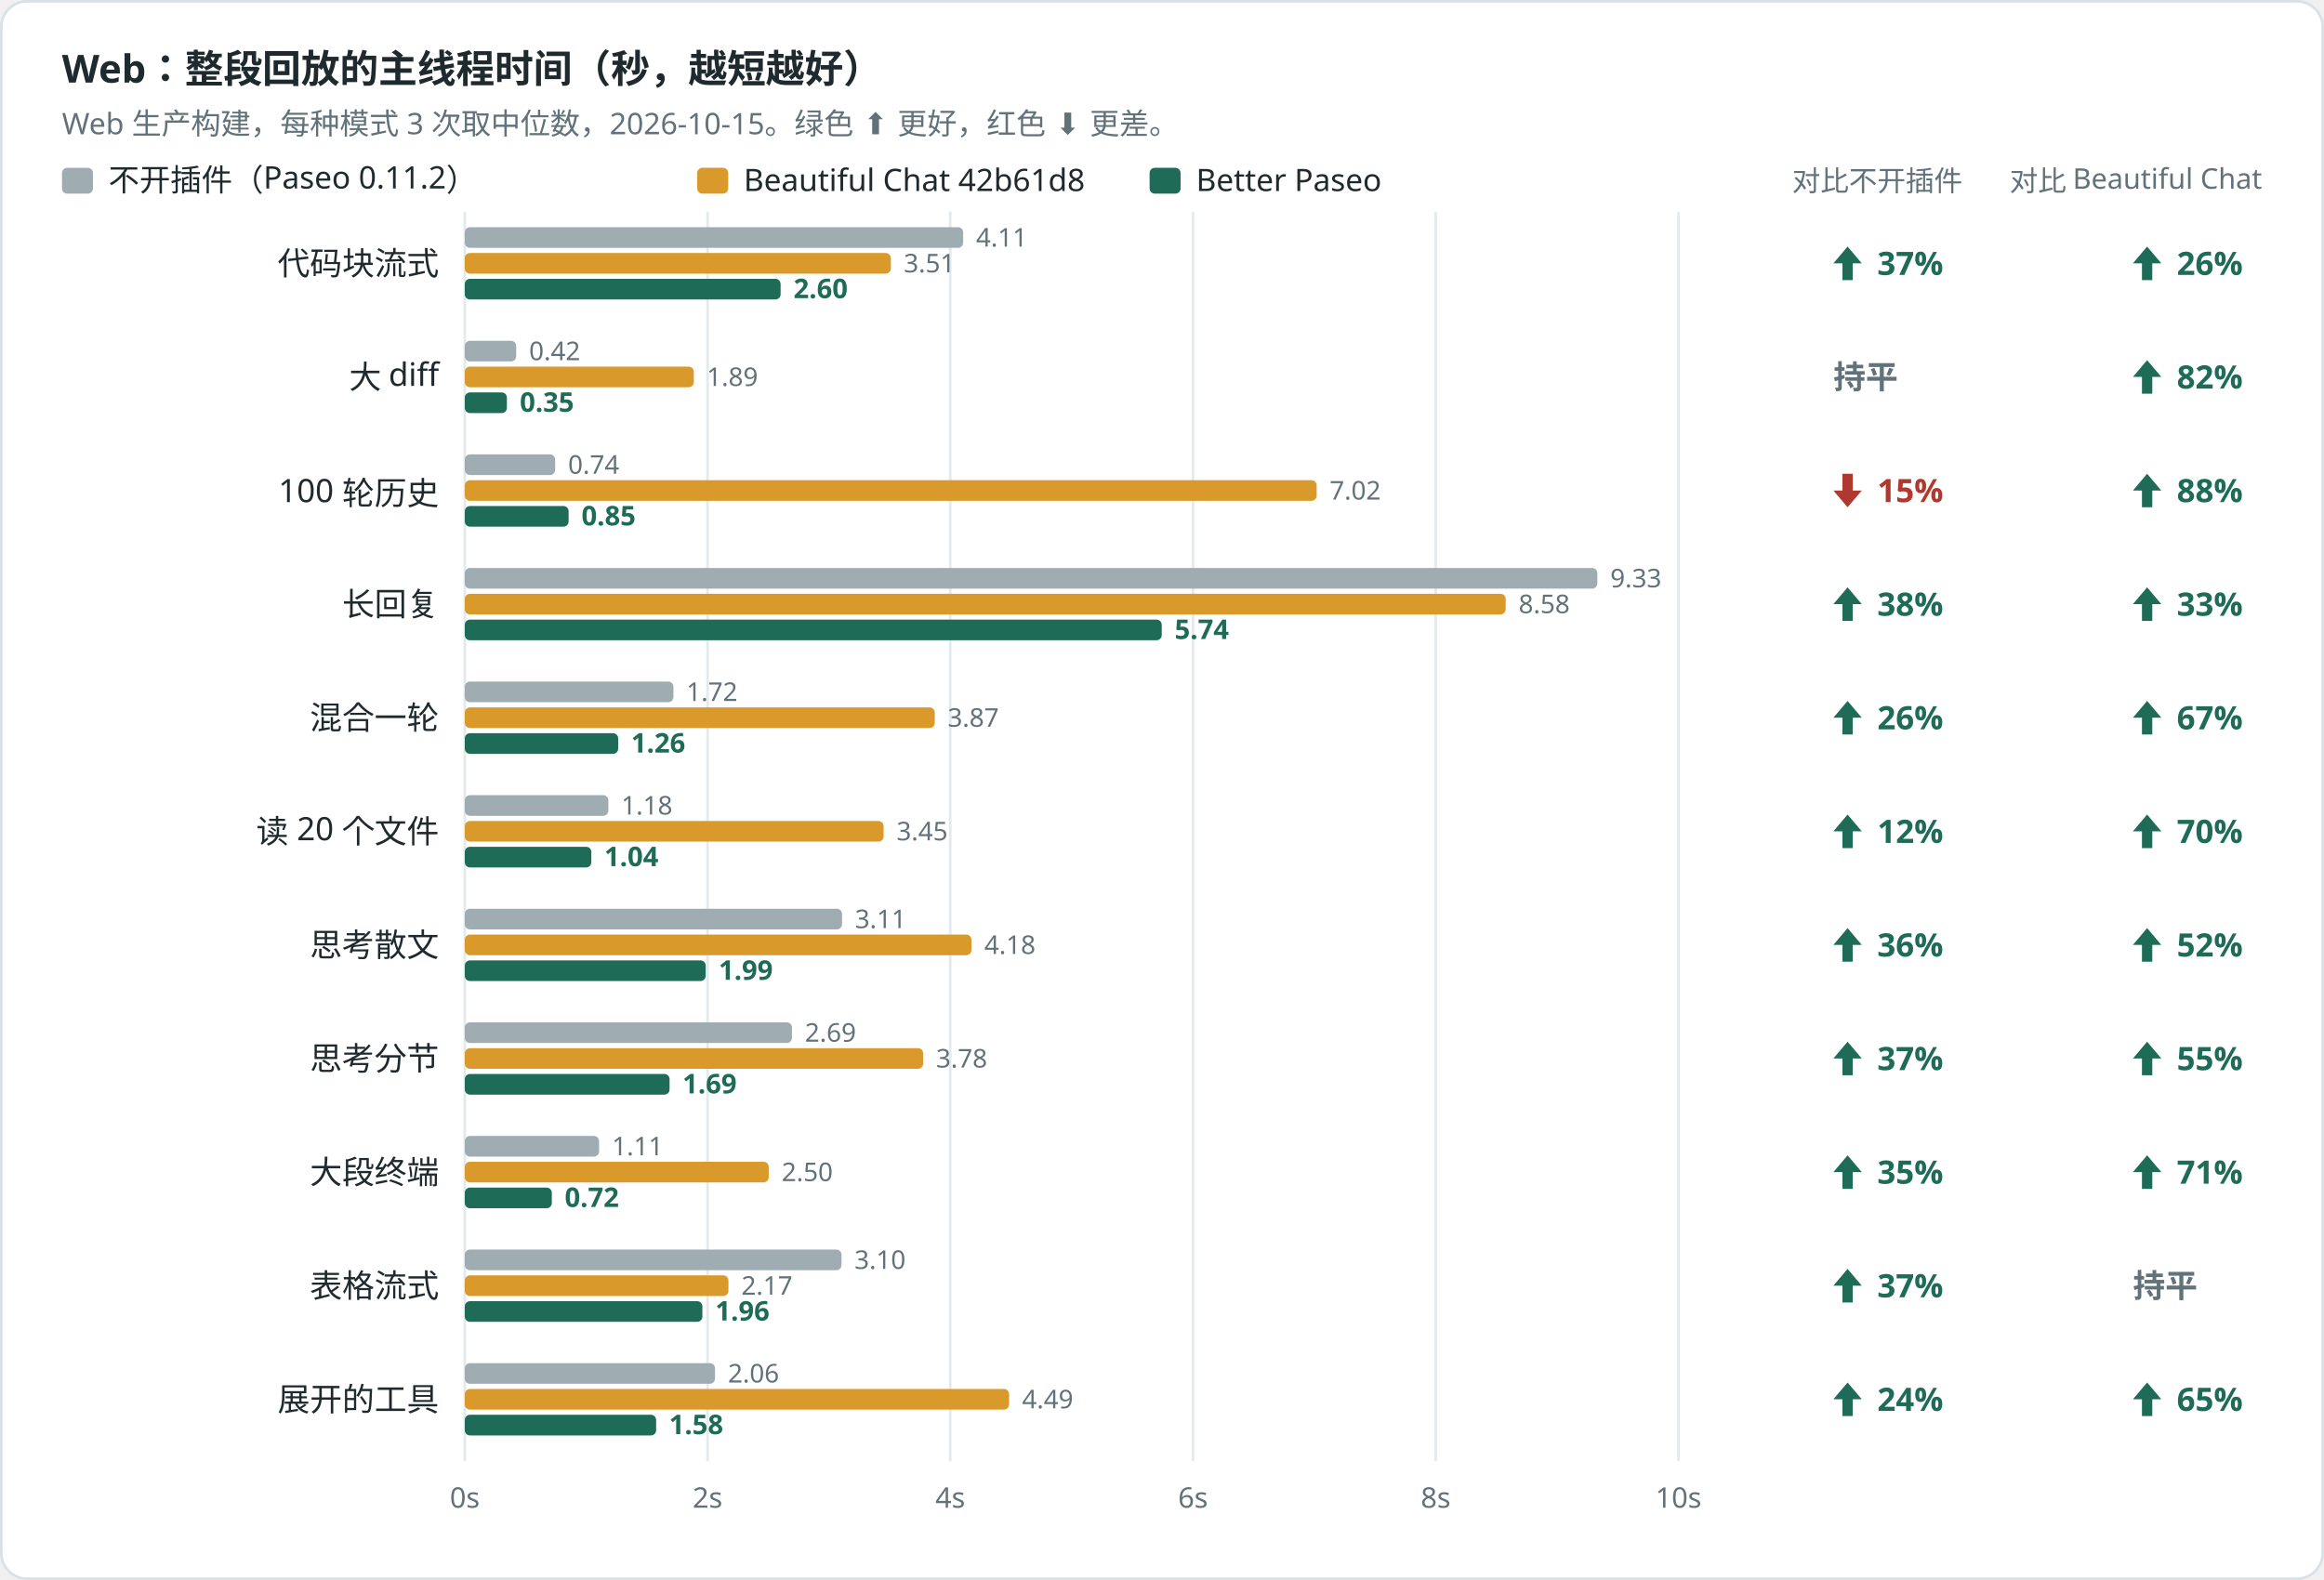
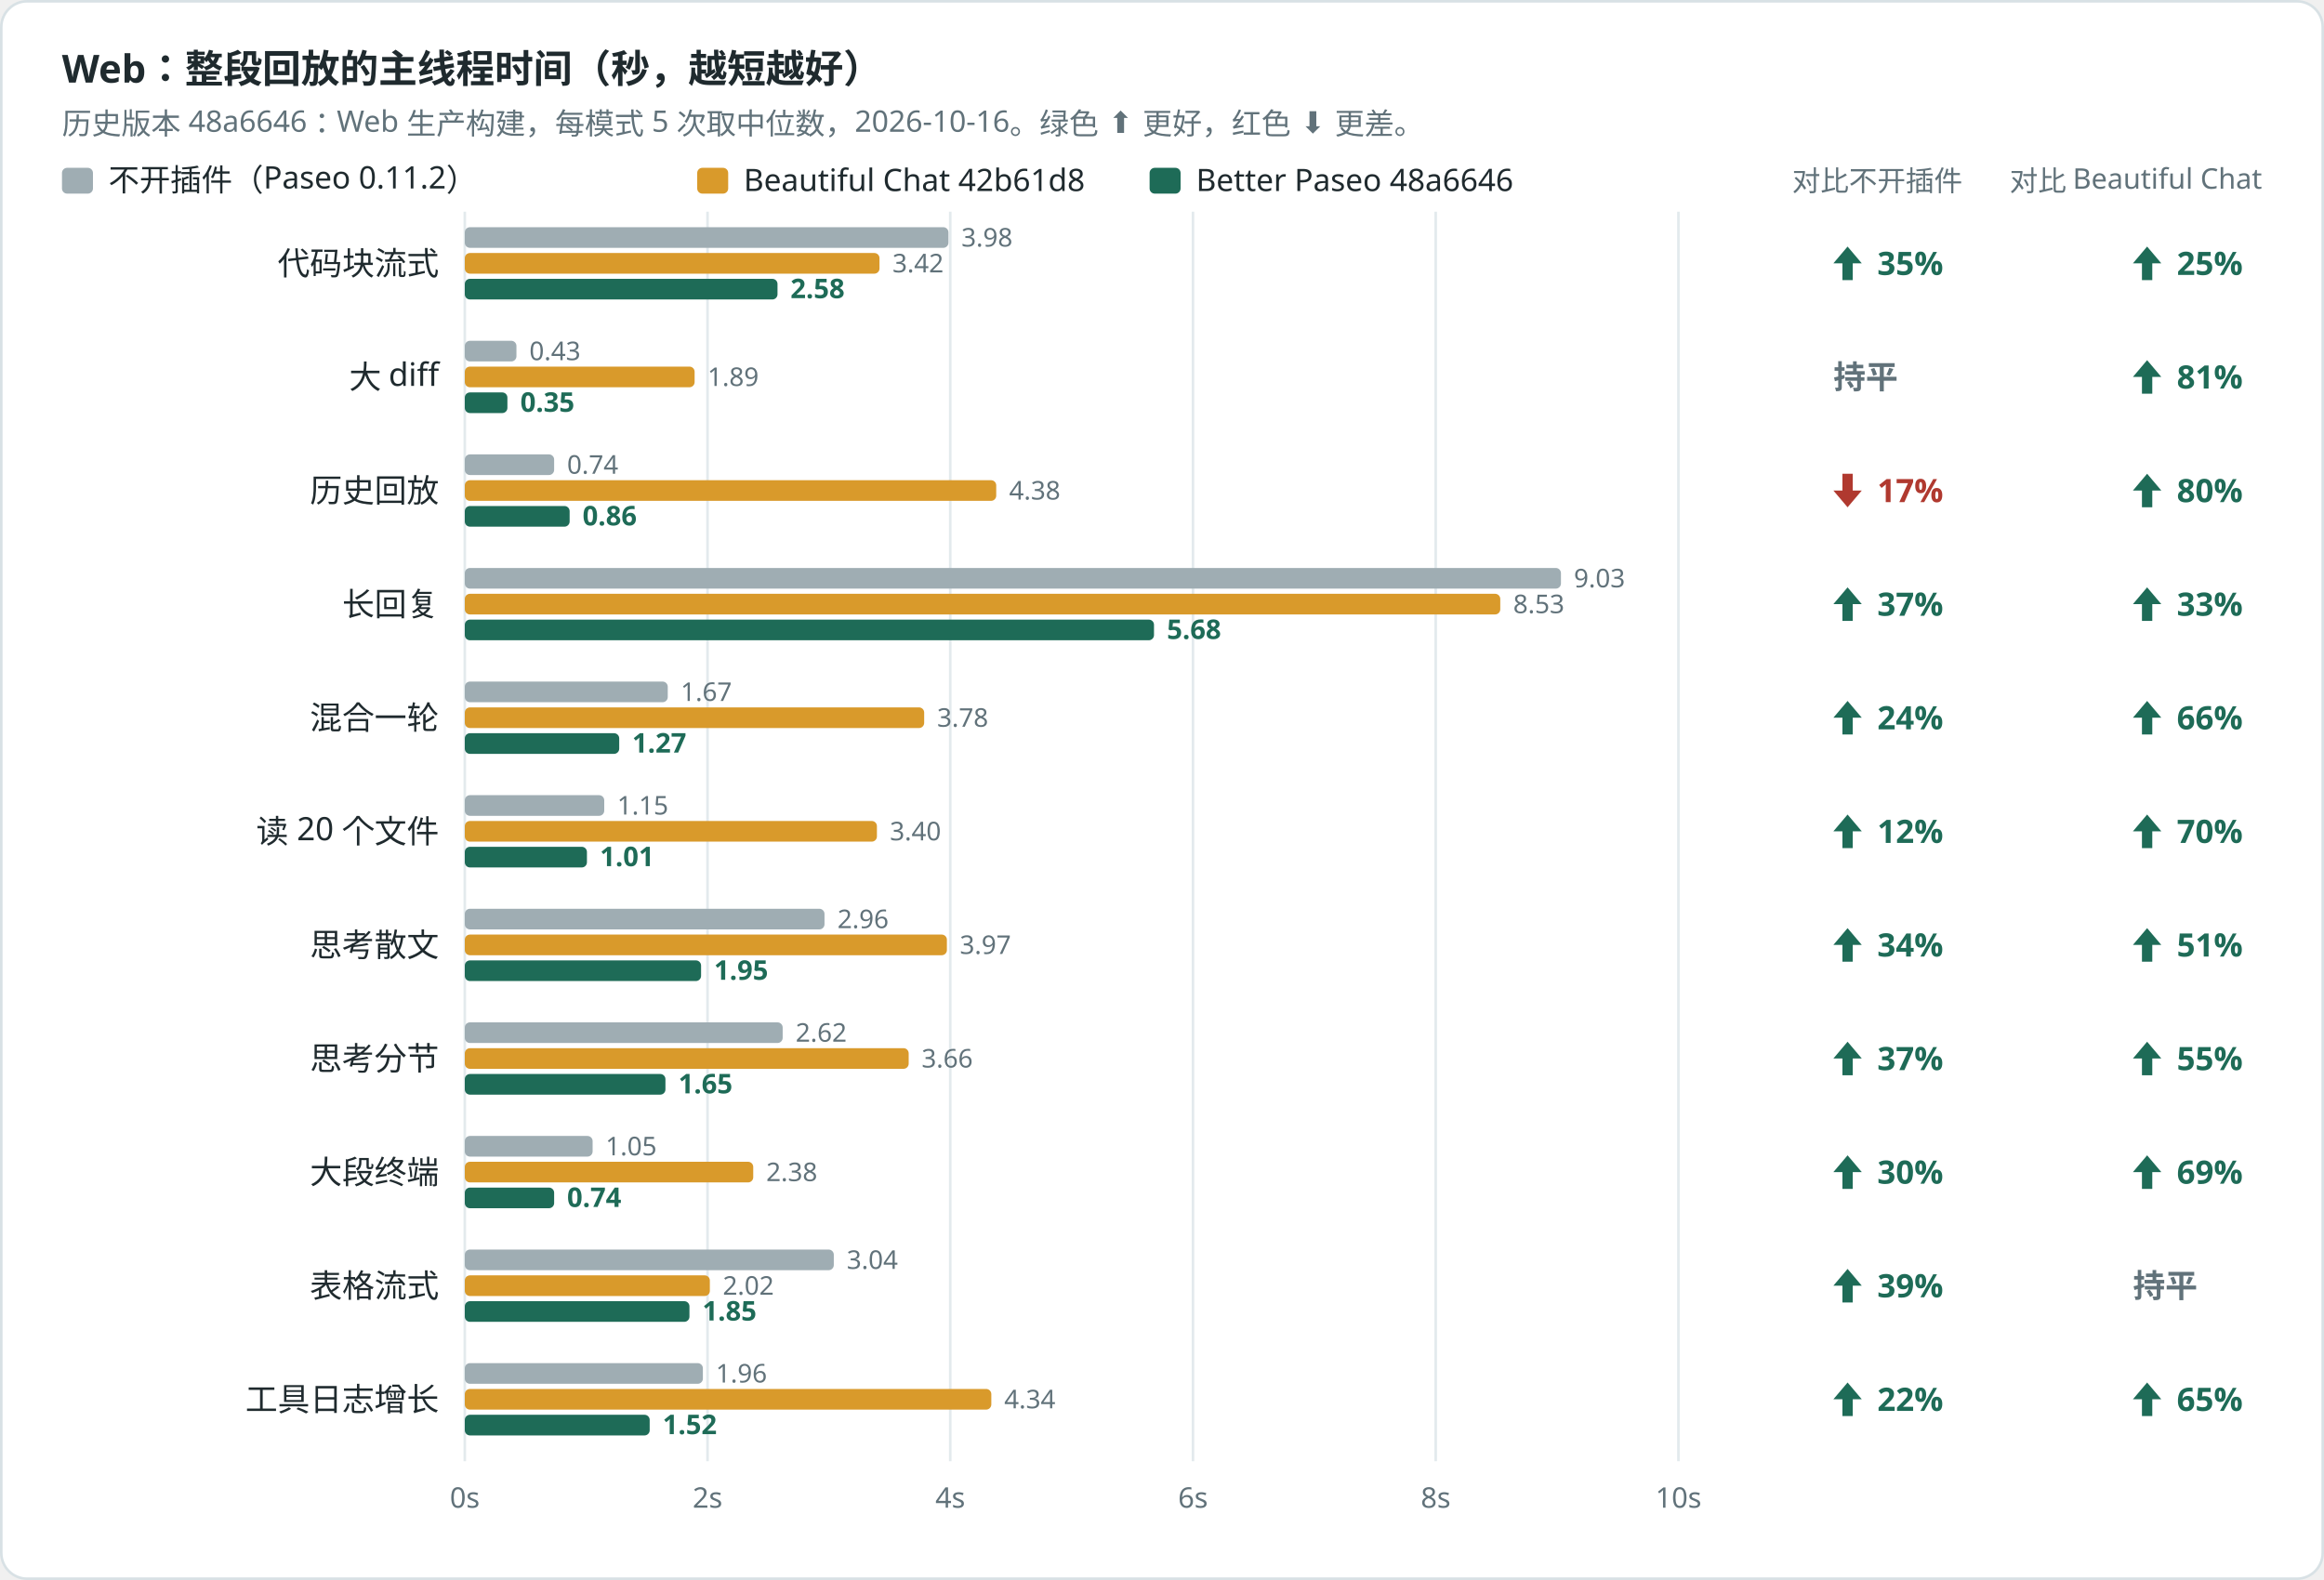
<svg xmlns="http://www.w3.org/2000/svg" viewBox="0 0 900 612" width="900" height="612" role="img">
  <rect x="0.5" y="0.5" width="899" height="611" rx="10" fill="#ffffff" stroke="#d8e1e5" />
  <text x="24.0" y="32.0" text-anchor="start" fill="#1f2a2e" font-size="15" font-weight="600" font-family="'PingFang SC', 'Hiragino Sans GB', 'Microsoft YaHei', 'Noto Sans SC', sans-serif">Web：整段回放的主线程时间（秒，越短越好）</text>
-   <text x="24.0" y="52.0" text-anchor="start" fill="#61727a" font-size="11.5" font-weight="400" font-family="'PingFang SC', 'Hiragino Sans GB', 'Microsoft YaHei', 'Noto Sans SC', sans-serif">Web 生产构建，每种模式 3 次取中位数，2026-10-15。绿色 ⬆ 更好，红色 ⬇ 更差。</text>
+   <text x="24.0" y="52.0" text-anchor="start" fill="#61727a" font-size="11.5" font-weight="400" font-family="'PingFang SC', 'Hiragino Sans GB', 'Microsoft YaHei', 'Noto Sans SC', sans-serif">历史版本 48a6646：Web 生产构建，每模式 5 次取中位数，2026-10-16。绿色 ⬆ 更好，红色 ⬇ 更差。</text>
  <rect x="24.0" y="65.0" width="12.0" height="10" rx="2" fill="#9fadb3" />
  <text x="42.0" y="74.0" text-anchor="start" fill="#1f2a2e" font-size="12" font-weight="400" font-family="'PingFang SC', 'Hiragino Sans GB', 'Microsoft YaHei', 'Noto Sans SC', sans-serif">不开插件（Paseo 0.11.2）</text>
  <rect x="270.0" y="65.0" width="12.0" height="10" rx="2" fill="#d99a2b" />
  <text x="288.0" y="74.0" text-anchor="start" fill="#1f2a2e" font-size="12" font-weight="400" font-family="'PingFang SC', 'Hiragino Sans GB', 'Microsoft YaHei', 'Noto Sans SC', sans-serif">Beautiful Chat 42b61d8</text>
  <rect x="445.2" y="65.0" width="12.0" height="10" rx="2" fill="#1e6b57" />
-   <text x="463.2" y="74.0" text-anchor="start" fill="#1f2a2e" font-size="12" font-weight="400" font-family="'PingFang SC', 'Hiragino Sans GB', 'Microsoft YaHei', 'Noto Sans SC', sans-serif">Better Paseo</text>
+   <text x="463.2" y="74.0" text-anchor="start" fill="#1f2a2e" font-size="12" font-weight="400" font-family="'PingFang SC', 'Hiragino Sans GB', 'Microsoft YaHei', 'Noto Sans SC', sans-serif">Better Paseo 48a6646</text>
  <text x="760.0" y="74.0" text-anchor="end" fill="#61727a" font-size="11" font-weight="400" font-family="'PingFang SC', 'Hiragino Sans GB', 'Microsoft YaHei', 'Noto Sans SC', sans-serif">对比不开插件</text>
  <text x="876.0" y="74.0" text-anchor="end" fill="#61727a" font-size="11" font-weight="400" font-family="'PingFang SC', 'Hiragino Sans GB', 'Microsoft YaHei', 'Noto Sans SC', sans-serif">对比 Beautiful Chat</text>
  <line x1="180.0" y1="82" x2="180.0" y2="566" stroke="#e3eaed" stroke-width="1" />
  <text x="180.0" y="584.0" text-anchor="middle" fill="#61727a" font-size="11" font-weight="400" font-family="'PingFang SC', 'Hiragino Sans GB', 'Microsoft YaHei', 'Noto Sans SC', sans-serif">0s</text>
  <line x1="274.0" y1="82" x2="274.0" y2="566" stroke="#e3eaed" stroke-width="1" />
  <text x="274.0" y="584.0" text-anchor="middle" fill="#61727a" font-size="11" font-weight="400" font-family="'PingFang SC', 'Hiragino Sans GB', 'Microsoft YaHei', 'Noto Sans SC', sans-serif">2s</text>
  <line x1="368.0" y1="82" x2="368.0" y2="566" stroke="#e3eaed" stroke-width="1" />
  <text x="368.0" y="584.0" text-anchor="middle" fill="#61727a" font-size="11" font-weight="400" font-family="'PingFang SC', 'Hiragino Sans GB', 'Microsoft YaHei', 'Noto Sans SC', sans-serif">4s</text>
  <line x1="462.0" y1="82" x2="462.0" y2="566" stroke="#e3eaed" stroke-width="1" />
  <text x="462.0" y="584.0" text-anchor="middle" fill="#61727a" font-size="11" font-weight="400" font-family="'PingFang SC', 'Hiragino Sans GB', 'Microsoft YaHei', 'Noto Sans SC', sans-serif">6s</text>
  <line x1="556.0" y1="82" x2="556.0" y2="566" stroke="#e3eaed" stroke-width="1" />
  <text x="556.0" y="584.0" text-anchor="middle" fill="#61727a" font-size="11" font-weight="400" font-family="'PingFang SC', 'Hiragino Sans GB', 'Microsoft YaHei', 'Noto Sans SC', sans-serif">8s</text>
  <line x1="650.0" y1="82" x2="650.0" y2="566" stroke="#e3eaed" stroke-width="1" />
  <text x="650.0" y="584.0" text-anchor="middle" fill="#61727a" font-size="11" font-weight="400" font-family="'PingFang SC', 'Hiragino Sans GB', 'Microsoft YaHei', 'Noto Sans SC', sans-serif">10s</text>
  <text x="170.0" y="106.5" text-anchor="end" fill="#1f2a2e" font-size="12.5" font-weight="400" font-family="'PingFang SC', 'Hiragino Sans GB', 'Microsoft YaHei', 'Noto Sans SC', sans-serif">代码块流式</text>
-   <rect x="180.0" y="88.0" width="193.0" height="8" rx="2" fill="#9fadb3" />
-   <text x="378.0" y="95.5" text-anchor="start" fill="#61727a" font-size="10" font-weight="400" font-family="'PingFang SC', 'Hiragino Sans GB', 'Microsoft YaHei', 'Noto Sans SC', sans-serif">4.11</text>
-   <rect x="180.0" y="98.0" width="165.0" height="8" rx="2" fill="#d99a2b" />
-   <text x="350.0" y="105.5" text-anchor="start" fill="#61727a" font-size="10" font-weight="400" font-family="'PingFang SC', 'Hiragino Sans GB', 'Microsoft YaHei', 'Noto Sans SC', sans-serif">3.51</text>
-   <rect x="180.0" y="108.0" width="122.3" height="8" rx="2" fill="#1e6b57" />
-   <text x="307.3" y="115.5" text-anchor="start" fill="#1e6b57" font-size="10.5" font-weight="600" font-family="'PingFang SC', 'Hiragino Sans GB', 'Microsoft YaHei', 'Noto Sans SC', sans-serif">2.60</text>
+   <rect x="180.0" y="88.0" width="187.3" height="8" rx="2" fill="#9fadb3" />
+   <text x="372.3" y="95.5" text-anchor="start" fill="#61727a" font-size="10" font-weight="400" font-family="'PingFang SC', 'Hiragino Sans GB', 'Microsoft YaHei', 'Noto Sans SC', sans-serif">3.98</text>
+   <rect x="180.0" y="98.0" width="160.6" height="8" rx="2" fill="#d99a2b" />
+   <text x="345.6" y="105.5" text-anchor="start" fill="#61727a" font-size="10" font-weight="400" font-family="'PingFang SC', 'Hiragino Sans GB', 'Microsoft YaHei', 'Noto Sans SC', sans-serif">3.42</text>
+   <rect x="180.0" y="108.0" width="121.1" height="8" rx="2" fill="#1e6b57" />
+   <text x="306.1" y="115.5" text-anchor="start" fill="#1e6b57" font-size="10.5" font-weight="600" font-family="'PingFang SC', 'Hiragino Sans GB', 'Microsoft YaHei', 'Noto Sans SC', sans-serif">2.58</text>
  <path fill="#1e6b57" d="M715.5,95.5 L721.0,102.0 L717.5,102.0 L717.5,108.5 L713.5,108.5 L713.5,102.0 L710.0,102.0 Z" />
-   <text x="727.0" y="106.5" text-anchor="start" fill="#1e6b57" font-size="12.5" font-weight="600" font-family="'PingFang SC', 'Hiragino Sans GB', 'Microsoft YaHei', 'Noto Sans SC', sans-serif">37%</text>
+   <text x="727.0" y="106.5" text-anchor="start" fill="#1e6b57" font-size="12.5" font-weight="600" font-family="'PingFang SC', 'Hiragino Sans GB', 'Microsoft YaHei', 'Noto Sans SC', sans-serif">35%</text>
  <path fill="#1e6b57" d="M831.5,95.5 L837.0,102.0 L833.5,102.0 L833.5,108.5 L829.5,108.5 L829.5,102.0 L826.0,102.0 Z" />
-   <text x="843.0" y="106.5" text-anchor="start" fill="#1e6b57" font-size="12.5" font-weight="600" font-family="'PingFang SC', 'Hiragino Sans GB', 'Microsoft YaHei', 'Noto Sans SC', sans-serif">26%</text>
+   <text x="843.0" y="106.5" text-anchor="start" fill="#1e6b57" font-size="12.5" font-weight="600" font-family="'PingFang SC', 'Hiragino Sans GB', 'Microsoft YaHei', 'Noto Sans SC', sans-serif">25%</text>
  <text x="170.0" y="150.5" text-anchor="end" fill="#1f2a2e" font-size="12.5" font-weight="400" font-family="'PingFang SC', 'Hiragino Sans GB', 'Microsoft YaHei', 'Noto Sans SC', sans-serif">大 diff</text>
-   <rect x="180.0" y="132.0" width="19.9" height="8" rx="2" fill="#9fadb3" />
-   <text x="204.9" y="139.5" text-anchor="start" fill="#61727a" font-size="10" font-weight="400" font-family="'PingFang SC', 'Hiragino Sans GB', 'Microsoft YaHei', 'Noto Sans SC', sans-serif">0.42</text>
-   <rect x="180.0" y="142.0" width="88.7" height="8" rx="2" fill="#d99a2b" />
-   <text x="273.7" y="149.5" text-anchor="start" fill="#61727a" font-size="10" font-weight="400" font-family="'PingFang SC', 'Hiragino Sans GB', 'Microsoft YaHei', 'Noto Sans SC', sans-serif">1.89</text>
-   <rect x="180.0" y="152.0" width="16.3" height="8" rx="2" fill="#1e6b57" />
-   <text x="201.3" y="159.5" text-anchor="start" fill="#1e6b57" font-size="10.5" font-weight="600" font-family="'PingFang SC', 'Hiragino Sans GB', 'Microsoft YaHei', 'Noto Sans SC', sans-serif">0.35</text>
+   <rect x="180.0" y="132.0" width="20.0" height="8" rx="2" fill="#9fadb3" />
+   <text x="205.0" y="139.5" text-anchor="start" fill="#61727a" font-size="10" font-weight="400" font-family="'PingFang SC', 'Hiragino Sans GB', 'Microsoft YaHei', 'Noto Sans SC', sans-serif">0.43</text>
+   <rect x="180.0" y="142.0" width="89.0" height="8" rx="2" fill="#d99a2b" />
+   <text x="274.0" y="149.5" text-anchor="start" fill="#61727a" font-size="10" font-weight="400" font-family="'PingFang SC', 'Hiragino Sans GB', 'Microsoft YaHei', 'Noto Sans SC', sans-serif">1.89</text>
+   <rect x="180.0" y="152.0" width="16.5" height="8" rx="2" fill="#1e6b57" />
+   <text x="201.5" y="159.5" text-anchor="start" fill="#1e6b57" font-size="10.5" font-weight="600" font-family="'PingFang SC', 'Hiragino Sans GB', 'Microsoft YaHei', 'Noto Sans SC', sans-serif">0.35</text>
  <text x="710.0" y="150.5" text-anchor="start" fill="#61727a" font-size="12.5" font-weight="600" font-family="'PingFang SC', 'Hiragino Sans GB', 'Microsoft YaHei', 'Noto Sans SC', sans-serif">持平</text>
  <path fill="#1e6b57" d="M831.5,139.5 L837.0,146.0 L833.5,146.0 L833.5,152.5 L829.5,152.5 L829.5,146.0 L826.0,146.0 Z" />
-   <text x="843.0" y="150.5" text-anchor="start" fill="#1e6b57" font-size="12.5" font-weight="600" font-family="'PingFang SC', 'Hiragino Sans GB', 'Microsoft YaHei', 'Noto Sans SC', sans-serif">82%</text>
-   <text x="170.0" y="194.5" text-anchor="end" fill="#1f2a2e" font-size="12.5" font-weight="400" font-family="'PingFang SC', 'Hiragino Sans GB', 'Microsoft YaHei', 'Noto Sans SC', sans-serif">100 轮历史</text>
-   <rect x="180.0" y="176.0" width="35.0" height="8" rx="2" fill="#9fadb3" />
-   <text x="220.0" y="183.5" text-anchor="start" fill="#61727a" font-size="10" font-weight="400" font-family="'PingFang SC', 'Hiragino Sans GB', 'Microsoft YaHei', 'Noto Sans SC', sans-serif">0.74</text>
-   <rect x="180.0" y="186.0" width="329.9" height="8" rx="2" fill="#d99a2b" />
-   <text x="514.9" y="193.5" text-anchor="start" fill="#61727a" font-size="10" font-weight="400" font-family="'PingFang SC', 'Hiragino Sans GB', 'Microsoft YaHei', 'Noto Sans SC', sans-serif">7.02</text>
-   <rect x="180.0" y="196.0" width="40.2" height="8" rx="2" fill="#1e6b57" />
-   <text x="225.2" y="203.5" text-anchor="start" fill="#1e6b57" font-size="10.5" font-weight="600" font-family="'PingFang SC', 'Hiragino Sans GB', 'Microsoft YaHei', 'Noto Sans SC', sans-serif">0.85</text>
+   <text x="843.0" y="150.5" text-anchor="start" fill="#1e6b57" font-size="12.5" font-weight="600" font-family="'PingFang SC', 'Hiragino Sans GB', 'Microsoft YaHei', 'Noto Sans SC', sans-serif">81%</text>
+   <text x="170.0" y="194.5" text-anchor="end" fill="#1f2a2e" font-size="12.5" font-weight="400" font-family="'PingFang SC', 'Hiragino Sans GB', 'Microsoft YaHei', 'Noto Sans SC', sans-serif">历史回放</text>
+   <rect x="180.0" y="176.0" width="34.6" height="8" rx="2" fill="#9fadb3" />
+   <text x="219.6" y="183.5" text-anchor="start" fill="#61727a" font-size="10" font-weight="400" font-family="'PingFang SC', 'Hiragino Sans GB', 'Microsoft YaHei', 'Noto Sans SC', sans-serif">0.74</text>
+   <rect x="180.0" y="186.0" width="205.8" height="8" rx="2" fill="#d99a2b" />
+   <text x="390.8" y="193.5" text-anchor="start" fill="#61727a" font-size="10" font-weight="400" font-family="'PingFang SC', 'Hiragino Sans GB', 'Microsoft YaHei', 'Noto Sans SC', sans-serif">4.38</text>
+   <rect x="180.0" y="196.0" width="40.6" height="8" rx="2" fill="#1e6b57" />
+   <text x="225.6" y="203.5" text-anchor="start" fill="#1e6b57" font-size="10.5" font-weight="600" font-family="'PingFang SC', 'Hiragino Sans GB', 'Microsoft YaHei', 'Noto Sans SC', sans-serif">0.86</text>
  <path fill="#b0392f" d="M715.5,196.5 L721.0,190.0 L717.5,190.0 L717.5,183.5 L713.5,183.5 L713.5,190.0 L710.0,190.0 Z" />
-   <text x="727.0" y="194.5" text-anchor="start" fill="#b0392f" font-size="12.5" font-weight="600" font-family="'PingFang SC', 'Hiragino Sans GB', 'Microsoft YaHei', 'Noto Sans SC', sans-serif">15%</text>
+   <text x="727.0" y="194.5" text-anchor="start" fill="#b0392f" font-size="12.5" font-weight="600" font-family="'PingFang SC', 'Hiragino Sans GB', 'Microsoft YaHei', 'Noto Sans SC', sans-serif">17%</text>
  <path fill="#1e6b57" d="M831.5,183.5 L837.0,190.0 L833.5,190.0 L833.5,196.5 L829.5,196.5 L829.5,190.0 L826.0,190.0 Z" />
-   <text x="843.0" y="194.5" text-anchor="start" fill="#1e6b57" font-size="12.5" font-weight="600" font-family="'PingFang SC', 'Hiragino Sans GB', 'Microsoft YaHei', 'Noto Sans SC', sans-serif">88%</text>
+   <text x="843.0" y="194.5" text-anchor="start" fill="#1e6b57" font-size="12.5" font-weight="600" font-family="'PingFang SC', 'Hiragino Sans GB', 'Microsoft YaHei', 'Noto Sans SC', sans-serif">80%</text>
  <text x="170.0" y="238.5" text-anchor="end" fill="#1f2a2e" font-size="12.5" font-weight="400" font-family="'PingFang SC', 'Hiragino Sans GB', 'Microsoft YaHei', 'Noto Sans SC', sans-serif">长回复</text>
-   <rect x="180.0" y="220.0" width="438.6" height="8" rx="2" fill="#9fadb3" />
-   <text x="623.6" y="227.5" text-anchor="start" fill="#61727a" font-size="10" font-weight="400" font-family="'PingFang SC', 'Hiragino Sans GB', 'Microsoft YaHei', 'Noto Sans SC', sans-serif">9.33</text>
-   <rect x="180.0" y="230.0" width="403.1" height="8" rx="2" fill="#d99a2b" />
-   <text x="588.1" y="237.5" text-anchor="start" fill="#61727a" font-size="10" font-weight="400" font-family="'PingFang SC', 'Hiragino Sans GB', 'Microsoft YaHei', 'Noto Sans SC', sans-serif">8.58</text>
-   <rect x="180.0" y="240.0" width="269.9" height="8" rx="2" fill="#1e6b57" />
-   <text x="454.9" y="247.5" text-anchor="start" fill="#1e6b57" font-size="10.5" font-weight="600" font-family="'PingFang SC', 'Hiragino Sans GB', 'Microsoft YaHei', 'Noto Sans SC', sans-serif">5.74</text>
+   <rect x="180.0" y="220.0" width="424.5" height="8" rx="2" fill="#9fadb3" />
+   <text x="609.5" y="227.5" text-anchor="start" fill="#61727a" font-size="10" font-weight="400" font-family="'PingFang SC', 'Hiragino Sans GB', 'Microsoft YaHei', 'Noto Sans SC', sans-serif">9.03</text>
+   <rect x="180.0" y="230.0" width="401.0" height="8" rx="2" fill="#d99a2b" />
+   <text x="586.0" y="237.5" text-anchor="start" fill="#61727a" font-size="10" font-weight="400" font-family="'PingFang SC', 'Hiragino Sans GB', 'Microsoft YaHei', 'Noto Sans SC', sans-serif">8.53</text>
+   <rect x="180.0" y="240.0" width="266.9" height="8" rx="2" fill="#1e6b57" />
+   <text x="451.9" y="247.5" text-anchor="start" fill="#1e6b57" font-size="10.5" font-weight="600" font-family="'PingFang SC', 'Hiragino Sans GB', 'Microsoft YaHei', 'Noto Sans SC', sans-serif">5.68</text>
  <path fill="#1e6b57" d="M715.5,227.5 L721.0,234.0 L717.5,234.0 L717.5,240.5 L713.5,240.5 L713.5,234.0 L710.0,234.0 Z" />
-   <text x="727.0" y="238.5" text-anchor="start" fill="#1e6b57" font-size="12.5" font-weight="600" font-family="'PingFang SC', 'Hiragino Sans GB', 'Microsoft YaHei', 'Noto Sans SC', sans-serif">38%</text>
+   <text x="727.0" y="238.5" text-anchor="start" fill="#1e6b57" font-size="12.5" font-weight="600" font-family="'PingFang SC', 'Hiragino Sans GB', 'Microsoft YaHei', 'Noto Sans SC', sans-serif">37%</text>
  <path fill="#1e6b57" d="M831.5,227.5 L837.0,234.0 L833.5,234.0 L833.5,240.5 L829.5,240.5 L829.5,234.0 L826.0,234.0 Z" />
  <text x="843.0" y="238.5" text-anchor="start" fill="#1e6b57" font-size="12.5" font-weight="600" font-family="'PingFang SC', 'Hiragino Sans GB', 'Microsoft YaHei', 'Noto Sans SC', sans-serif">33%</text>
  <text x="170.0" y="282.5" text-anchor="end" fill="#1f2a2e" font-size="12.5" font-weight="400" font-family="'PingFang SC', 'Hiragino Sans GB', 'Microsoft YaHei', 'Noto Sans SC', sans-serif">混合一轮</text>
-   <rect x="180.0" y="264.0" width="80.8" height="8" rx="2" fill="#9fadb3" />
-   <text x="265.8" y="271.5" text-anchor="start" fill="#61727a" font-size="10" font-weight="400" font-family="'PingFang SC', 'Hiragino Sans GB', 'Microsoft YaHei', 'Noto Sans SC', sans-serif">1.72</text>
-   <rect x="180.0" y="274.0" width="182.0" height="8" rx="2" fill="#d99a2b" />
-   <text x="367.0" y="281.5" text-anchor="start" fill="#61727a" font-size="10" font-weight="400" font-family="'PingFang SC', 'Hiragino Sans GB', 'Microsoft YaHei', 'Noto Sans SC', sans-serif">3.87</text>
-   <rect x="180.0" y="284.0" width="59.4" height="8" rx="2" fill="#1e6b57" />
-   <text x="244.4" y="291.5" text-anchor="start" fill="#1e6b57" font-size="10.5" font-weight="600" font-family="'PingFang SC', 'Hiragino Sans GB', 'Microsoft YaHei', 'Noto Sans SC', sans-serif">1.26</text>
+   <rect x="180.0" y="264.0" width="78.6" height="8" rx="2" fill="#9fadb3" />
+   <text x="263.6" y="271.5" text-anchor="start" fill="#61727a" font-size="10" font-weight="400" font-family="'PingFang SC', 'Hiragino Sans GB', 'Microsoft YaHei', 'Noto Sans SC', sans-serif">1.67</text>
+   <rect x="180.0" y="274.0" width="177.9" height="8" rx="2" fill="#d99a2b" />
+   <text x="362.9" y="281.5" text-anchor="start" fill="#61727a" font-size="10" font-weight="400" font-family="'PingFang SC', 'Hiragino Sans GB', 'Microsoft YaHei', 'Noto Sans SC', sans-serif">3.78</text>
+   <rect x="180.0" y="284.0" width="59.8" height="8" rx="2" fill="#1e6b57" />
+   <text x="244.8" y="291.5" text-anchor="start" fill="#1e6b57" font-size="10.5" font-weight="600" font-family="'PingFang SC', 'Hiragino Sans GB', 'Microsoft YaHei', 'Noto Sans SC', sans-serif">1.27</text>
  <path fill="#1e6b57" d="M715.5,271.5 L721.0,278.0 L717.5,278.0 L717.5,284.5 L713.5,284.5 L713.5,278.0 L710.0,278.0 Z" />
-   <text x="727.0" y="282.5" text-anchor="start" fill="#1e6b57" font-size="12.5" font-weight="600" font-family="'PingFang SC', 'Hiragino Sans GB', 'Microsoft YaHei', 'Noto Sans SC', sans-serif">26%</text>
+   <text x="727.0" y="282.5" text-anchor="start" fill="#1e6b57" font-size="12.5" font-weight="600" font-family="'PingFang SC', 'Hiragino Sans GB', 'Microsoft YaHei', 'Noto Sans SC', sans-serif">24%</text>
  <path fill="#1e6b57" d="M831.5,271.5 L837.0,278.0 L833.5,278.0 L833.5,284.5 L829.5,284.5 L829.5,278.0 L826.0,278.0 Z" />
-   <text x="843.0" y="282.5" text-anchor="start" fill="#1e6b57" font-size="12.5" font-weight="600" font-family="'PingFang SC', 'Hiragino Sans GB', 'Microsoft YaHei', 'Noto Sans SC', sans-serif">67%</text>
+   <text x="843.0" y="282.5" text-anchor="start" fill="#1e6b57" font-size="12.5" font-weight="600" font-family="'PingFang SC', 'Hiragino Sans GB', 'Microsoft YaHei', 'Noto Sans SC', sans-serif">66%</text>
  <text x="170.0" y="326.5" text-anchor="end" fill="#1f2a2e" font-size="12.5" font-weight="400" font-family="'PingFang SC', 'Hiragino Sans GB', 'Microsoft YaHei', 'Noto Sans SC', sans-serif">读 20 个文件</text>
-   <rect x="180.0" y="308.0" width="55.6" height="8" rx="2" fill="#9fadb3" />
-   <text x="240.6" y="315.5" text-anchor="start" fill="#61727a" font-size="10" font-weight="400" font-family="'PingFang SC', 'Hiragino Sans GB', 'Microsoft YaHei', 'Noto Sans SC', sans-serif">1.18</text>
-   <rect x="180.0" y="318.0" width="162.2" height="8" rx="2" fill="#d99a2b" />
-   <text x="347.2" y="325.5" text-anchor="start" fill="#61727a" font-size="10" font-weight="400" font-family="'PingFang SC', 'Hiragino Sans GB', 'Microsoft YaHei', 'Noto Sans SC', sans-serif">3.45</text>
-   <rect x="180.0" y="328.0" width="49.0" height="8" rx="2" fill="#1e6b57" />
-   <text x="234.0" y="335.5" text-anchor="start" fill="#1e6b57" font-size="10.5" font-weight="600" font-family="'PingFang SC', 'Hiragino Sans GB', 'Microsoft YaHei', 'Noto Sans SC', sans-serif">1.04</text>
+   <rect x="180.0" y="308.0" width="54.0" height="8" rx="2" fill="#9fadb3" />
+   <text x="239.0" y="315.5" text-anchor="start" fill="#61727a" font-size="10" font-weight="400" font-family="'PingFang SC', 'Hiragino Sans GB', 'Microsoft YaHei', 'Noto Sans SC', sans-serif">1.15</text>
+   <rect x="180.0" y="318.0" width="159.6" height="8" rx="2" fill="#d99a2b" />
+   <text x="344.6" y="325.5" text-anchor="start" fill="#61727a" font-size="10" font-weight="400" font-family="'PingFang SC', 'Hiragino Sans GB', 'Microsoft YaHei', 'Noto Sans SC', sans-serif">3.40</text>
+   <rect x="180.0" y="328.0" width="47.3" height="8" rx="2" fill="#1e6b57" />
+   <text x="232.3" y="335.5" text-anchor="start" fill="#1e6b57" font-size="10.5" font-weight="600" font-family="'PingFang SC', 'Hiragino Sans GB', 'Microsoft YaHei', 'Noto Sans SC', sans-serif">1.01</text>
  <path fill="#1e6b57" d="M715.5,315.5 L721.0,322.0 L717.5,322.0 L717.5,328.5 L713.5,328.5 L713.5,322.0 L710.0,322.0 Z" />
  <text x="727.0" y="326.5" text-anchor="start" fill="#1e6b57" font-size="12.5" font-weight="600" font-family="'PingFang SC', 'Hiragino Sans GB', 'Microsoft YaHei', 'Noto Sans SC', sans-serif">12%</text>
  <path fill="#1e6b57" d="M831.5,315.5 L837.0,322.0 L833.5,322.0 L833.5,328.5 L829.5,328.5 L829.5,322.0 L826.0,322.0 Z" />
  <text x="843.0" y="326.5" text-anchor="start" fill="#1e6b57" font-size="12.5" font-weight="600" font-family="'PingFang SC', 'Hiragino Sans GB', 'Microsoft YaHei', 'Noto Sans SC', sans-serif">70%</text>
  <text x="170.0" y="370.5" text-anchor="end" fill="#1f2a2e" font-size="12.5" font-weight="400" font-family="'PingFang SC', 'Hiragino Sans GB', 'Microsoft YaHei', 'Noto Sans SC', sans-serif">思考散文</text>
-   <rect x="180.0" y="352.0" width="146.1" height="8" rx="2" fill="#9fadb3" />
-   <text x="331.1" y="359.5" text-anchor="start" fill="#61727a" font-size="10" font-weight="400" font-family="'PingFang SC', 'Hiragino Sans GB', 'Microsoft YaHei', 'Noto Sans SC', sans-serif">3.11</text>
-   <rect x="180.0" y="362.0" width="196.2" height="8" rx="2" fill="#d99a2b" />
-   <text x="381.2" y="369.5" text-anchor="start" fill="#61727a" font-size="10" font-weight="400" font-family="'PingFang SC', 'Hiragino Sans GB', 'Microsoft YaHei', 'Noto Sans SC', sans-serif">4.18</text>
-   <rect x="180.0" y="372.0" width="93.3" height="8" rx="2" fill="#1e6b57" />
-   <text x="278.3" y="379.5" text-anchor="start" fill="#1e6b57" font-size="10.5" font-weight="600" font-family="'PingFang SC', 'Hiragino Sans GB', 'Microsoft YaHei', 'Noto Sans SC', sans-serif">1.99</text>
+   <rect x="180.0" y="352.0" width="139.3" height="8" rx="2" fill="#9fadb3" />
+   <text x="324.3" y="359.5" text-anchor="start" fill="#61727a" font-size="10" font-weight="400" font-family="'PingFang SC', 'Hiragino Sans GB', 'Microsoft YaHei', 'Noto Sans SC', sans-serif">2.96</text>
+   <rect x="180.0" y="362.0" width="186.7" height="8" rx="2" fill="#d99a2b" />
+   <text x="371.7" y="369.5" text-anchor="start" fill="#61727a" font-size="10" font-weight="400" font-family="'PingFang SC', 'Hiragino Sans GB', 'Microsoft YaHei', 'Noto Sans SC', sans-serif">3.97</text>
+   <rect x="180.0" y="372.0" width="91.5" height="8" rx="2" fill="#1e6b57" />
+   <text x="276.5" y="379.5" text-anchor="start" fill="#1e6b57" font-size="10.5" font-weight="600" font-family="'PingFang SC', 'Hiragino Sans GB', 'Microsoft YaHei', 'Noto Sans SC', sans-serif">1.95</text>
  <path fill="#1e6b57" d="M715.5,359.5 L721.0,366.0 L717.5,366.0 L717.5,372.5 L713.5,372.5 L713.5,366.0 L710.0,366.0 Z" />
-   <text x="727.0" y="370.5" text-anchor="start" fill="#1e6b57" font-size="12.5" font-weight="600" font-family="'PingFang SC', 'Hiragino Sans GB', 'Microsoft YaHei', 'Noto Sans SC', sans-serif">36%</text>
+   <text x="727.0" y="370.5" text-anchor="start" fill="#1e6b57" font-size="12.5" font-weight="600" font-family="'PingFang SC', 'Hiragino Sans GB', 'Microsoft YaHei', 'Noto Sans SC', sans-serif">34%</text>
  <path fill="#1e6b57" d="M831.5,359.5 L837.0,366.0 L833.5,366.0 L833.5,372.5 L829.5,372.5 L829.5,366.0 L826.0,366.0 Z" />
-   <text x="843.0" y="370.5" text-anchor="start" fill="#1e6b57" font-size="12.5" font-weight="600" font-family="'PingFang SC', 'Hiragino Sans GB', 'Microsoft YaHei', 'Noto Sans SC', sans-serif">52%</text>
+   <text x="843.0" y="370.5" text-anchor="start" fill="#1e6b57" font-size="12.5" font-weight="600" font-family="'PingFang SC', 'Hiragino Sans GB', 'Microsoft YaHei', 'Noto Sans SC', sans-serif">51%</text>
  <text x="170.0" y="414.5" text-anchor="end" fill="#1f2a2e" font-size="12.5" font-weight="400" font-family="'PingFang SC', 'Hiragino Sans GB', 'Microsoft YaHei', 'Noto Sans SC', sans-serif">思考分节</text>
-   <rect x="180.0" y="396.0" width="126.7" height="8" rx="2" fill="#9fadb3" />
-   <text x="311.7" y="403.5" text-anchor="start" fill="#61727a" font-size="10" font-weight="400" font-family="'PingFang SC', 'Hiragino Sans GB', 'Microsoft YaHei', 'Noto Sans SC', sans-serif">2.69</text>
-   <rect x="180.0" y="406.0" width="177.5" height="8" rx="2" fill="#d99a2b" />
-   <text x="362.5" y="413.5" text-anchor="start" fill="#61727a" font-size="10" font-weight="400" font-family="'PingFang SC', 'Hiragino Sans GB', 'Microsoft YaHei', 'Noto Sans SC', sans-serif">3.78</text>
-   <rect x="180.0" y="416.0" width="79.3" height="8" rx="2" fill="#1e6b57" />
-   <text x="264.3" y="423.5" text-anchor="start" fill="#1e6b57" font-size="10.5" font-weight="600" font-family="'PingFang SC', 'Hiragino Sans GB', 'Microsoft YaHei', 'Noto Sans SC', sans-serif">1.69</text>
+   <rect x="180.0" y="396.0" width="123.1" height="8" rx="2" fill="#9fadb3" />
+   <text x="308.1" y="403.5" text-anchor="start" fill="#61727a" font-size="10" font-weight="400" font-family="'PingFang SC', 'Hiragino Sans GB', 'Microsoft YaHei', 'Noto Sans SC', sans-serif">2.62</text>
+   <rect x="180.0" y="406.0" width="171.9" height="8" rx="2" fill="#d99a2b" />
+   <text x="356.9" y="413.5" text-anchor="start" fill="#61727a" font-size="10" font-weight="400" font-family="'PingFang SC', 'Hiragino Sans GB', 'Microsoft YaHei', 'Noto Sans SC', sans-serif">3.66</text>
+   <rect x="180.0" y="416.0" width="77.7" height="8" rx="2" fill="#1e6b57" />
+   <text x="262.7" y="423.5" text-anchor="start" fill="#1e6b57" font-size="10.5" font-weight="600" font-family="'PingFang SC', 'Hiragino Sans GB', 'Microsoft YaHei', 'Noto Sans SC', sans-serif">1.65</text>
  <path fill="#1e6b57" d="M715.5,403.5 L721.0,410.0 L717.5,410.0 L717.5,416.5 L713.5,416.5 L713.5,410.0 L710.0,410.0 Z" />
  <text x="727.0" y="414.5" text-anchor="start" fill="#1e6b57" font-size="12.5" font-weight="600" font-family="'PingFang SC', 'Hiragino Sans GB', 'Microsoft YaHei', 'Noto Sans SC', sans-serif">37%</text>
  <path fill="#1e6b57" d="M831.5,403.5 L837.0,410.0 L833.5,410.0 L833.5,416.5 L829.5,416.5 L829.5,410.0 L826.0,410.0 Z" />
  <text x="843.0" y="414.5" text-anchor="start" fill="#1e6b57" font-size="12.5" font-weight="600" font-family="'PingFang SC', 'Hiragino Sans GB', 'Microsoft YaHei', 'Noto Sans SC', sans-serif">55%</text>
  <text x="170.0" y="458.5" text-anchor="end" fill="#1f2a2e" font-size="12.5" font-weight="400" font-family="'PingFang SC', 'Hiragino Sans GB', 'Microsoft YaHei', 'Noto Sans SC', sans-serif">大段终端</text>
-   <rect x="180.0" y="440.0" width="52.0" height="8" rx="2" fill="#9fadb3" />
-   <text x="237.0" y="447.5" text-anchor="start" fill="#61727a" font-size="10" font-weight="400" font-family="'PingFang SC', 'Hiragino Sans GB', 'Microsoft YaHei', 'Noto Sans SC', sans-serif">1.11</text>
-   <rect x="180.0" y="450.0" width="117.7" height="8" rx="2" fill="#d99a2b" />
-   <text x="302.7" y="457.5" text-anchor="start" fill="#61727a" font-size="10" font-weight="400" font-family="'PingFang SC', 'Hiragino Sans GB', 'Microsoft YaHei', 'Noto Sans SC', sans-serif">2.50</text>
-   <rect x="180.0" y="460.0" width="33.7" height="8" rx="2" fill="#1e6b57" />
-   <text x="218.7" y="467.5" text-anchor="start" fill="#1e6b57" font-size="10.5" font-weight="600" font-family="'PingFang SC', 'Hiragino Sans GB', 'Microsoft YaHei', 'Noto Sans SC', sans-serif">0.72</text>
+   <rect x="180.0" y="440.0" width="49.5" height="8" rx="2" fill="#9fadb3" />
+   <text x="234.5" y="447.5" text-anchor="start" fill="#61727a" font-size="10" font-weight="400" font-family="'PingFang SC', 'Hiragino Sans GB', 'Microsoft YaHei', 'Noto Sans SC', sans-serif">1.05</text>
+   <rect x="180.0" y="450.0" width="111.7" height="8" rx="2" fill="#d99a2b" />
+   <text x="296.7" y="457.5" text-anchor="start" fill="#61727a" font-size="10" font-weight="400" font-family="'PingFang SC', 'Hiragino Sans GB', 'Microsoft YaHei', 'Noto Sans SC', sans-serif">2.38</text>
+   <rect x="180.0" y="460.0" width="34.6" height="8" rx="2" fill="#1e6b57" />
+   <text x="219.6" y="467.5" text-anchor="start" fill="#1e6b57" font-size="10.5" font-weight="600" font-family="'PingFang SC', 'Hiragino Sans GB', 'Microsoft YaHei', 'Noto Sans SC', sans-serif">0.74</text>
  <path fill="#1e6b57" d="M715.5,447.5 L721.0,454.0 L717.5,454.0 L717.5,460.5 L713.5,460.5 L713.5,454.0 L710.0,454.0 Z" />
-   <text x="727.0" y="458.5" text-anchor="start" fill="#1e6b57" font-size="12.5" font-weight="600" font-family="'PingFang SC', 'Hiragino Sans GB', 'Microsoft YaHei', 'Noto Sans SC', sans-serif">35%</text>
+   <text x="727.0" y="458.5" text-anchor="start" fill="#1e6b57" font-size="12.5" font-weight="600" font-family="'PingFang SC', 'Hiragino Sans GB', 'Microsoft YaHei', 'Noto Sans SC', sans-serif">30%</text>
  <path fill="#1e6b57" d="M831.5,447.5 L837.0,454.0 L833.5,454.0 L833.5,460.5 L829.5,460.5 L829.5,454.0 L826.0,454.0 Z" />
-   <text x="843.0" y="458.5" text-anchor="start" fill="#1e6b57" font-size="12.5" font-weight="600" font-family="'PingFang SC', 'Hiragino Sans GB', 'Microsoft YaHei', 'Noto Sans SC', sans-serif">71%</text>
+   <text x="843.0" y="458.5" text-anchor="start" fill="#1e6b57" font-size="12.5" font-weight="600" font-family="'PingFang SC', 'Hiragino Sans GB', 'Microsoft YaHei', 'Noto Sans SC', sans-serif">69%</text>
  <text x="170.0" y="502.5" text-anchor="end" fill="#1f2a2e" font-size="12.5" font-weight="400" font-family="'PingFang SC', 'Hiragino Sans GB', 'Microsoft YaHei', 'Noto Sans SC', sans-serif">表格流式</text>
-   <rect x="180.0" y="484.0" width="145.9" height="8" rx="2" fill="#9fadb3" />
-   <text x="330.9" y="491.5" text-anchor="start" fill="#61727a" font-size="10" font-weight="400" font-family="'PingFang SC', 'Hiragino Sans GB', 'Microsoft YaHei', 'Noto Sans SC', sans-serif">3.10</text>
-   <rect x="180.0" y="494.0" width="102.1" height="8" rx="2" fill="#d99a2b" />
-   <text x="287.1" y="501.5" text-anchor="start" fill="#61727a" font-size="10" font-weight="400" font-family="'PingFang SC', 'Hiragino Sans GB', 'Microsoft YaHei', 'Noto Sans SC', sans-serif">2.17</text>
-   <rect x="180.0" y="504.0" width="92.0" height="8" rx="2" fill="#1e6b57" />
-   <text x="277.0" y="511.5" text-anchor="start" fill="#1e6b57" font-size="10.5" font-weight="600" font-family="'PingFang SC', 'Hiragino Sans GB', 'Microsoft YaHei', 'Noto Sans SC', sans-serif">1.96</text>
+   <rect x="180.0" y="484.0" width="142.9" height="8" rx="2" fill="#9fadb3" />
+   <text x="327.9" y="491.5" text-anchor="start" fill="#61727a" font-size="10" font-weight="400" font-family="'PingFang SC', 'Hiragino Sans GB', 'Microsoft YaHei', 'Noto Sans SC', sans-serif">3.04</text>
+   <rect x="180.0" y="494.0" width="94.9" height="8" rx="2" fill="#d99a2b" />
+   <text x="279.9" y="501.5" text-anchor="start" fill="#61727a" font-size="10" font-weight="400" font-family="'PingFang SC', 'Hiragino Sans GB', 'Microsoft YaHei', 'Noto Sans SC', sans-serif">2.02</text>
+   <rect x="180.0" y="504.0" width="87.0" height="8" rx="2" fill="#1e6b57" />
+   <text x="272.0" y="511.5" text-anchor="start" fill="#1e6b57" font-size="10.5" font-weight="600" font-family="'PingFang SC', 'Hiragino Sans GB', 'Microsoft YaHei', 'Noto Sans SC', sans-serif">1.85</text>
  <path fill="#1e6b57" d="M715.5,491.5 L721.0,498.0 L717.5,498.0 L717.5,504.5 L713.5,504.5 L713.5,498.0 L710.0,498.0 Z" />
-   <text x="727.0" y="502.5" text-anchor="start" fill="#1e6b57" font-size="12.5" font-weight="600" font-family="'PingFang SC', 'Hiragino Sans GB', 'Microsoft YaHei', 'Noto Sans SC', sans-serif">37%</text>
+   <text x="727.0" y="502.5" text-anchor="start" fill="#1e6b57" font-size="12.5" font-weight="600" font-family="'PingFang SC', 'Hiragino Sans GB', 'Microsoft YaHei', 'Noto Sans SC', sans-serif">39%</text>
  <text x="826.0" y="502.5" text-anchor="start" fill="#61727a" font-size="12.5" font-weight="600" font-family="'PingFang SC', 'Hiragino Sans GB', 'Microsoft YaHei', 'Noto Sans SC', sans-serif">持平</text>
-   <text x="170.0" y="546.5" text-anchor="end" fill="#1f2a2e" font-size="12.5" font-weight="400" font-family="'PingFang SC', 'Hiragino Sans GB', 'Microsoft YaHei', 'Noto Sans SC', sans-serif">展开的工具</text>
-   <rect x="180.0" y="528.0" width="96.9" height="8" rx="2" fill="#9fadb3" />
-   <text x="281.9" y="535.5" text-anchor="start" fill="#61727a" font-size="10" font-weight="400" font-family="'PingFang SC', 'Hiragino Sans GB', 'Microsoft YaHei', 'Noto Sans SC', sans-serif">2.06</text>
-   <rect x="180.0" y="538.0" width="210.8" height="8" rx="2" fill="#d99a2b" />
-   <text x="395.8" y="545.5" text-anchor="start" fill="#61727a" font-size="10" font-weight="400" font-family="'PingFang SC', 'Hiragino Sans GB', 'Microsoft YaHei', 'Noto Sans SC', sans-serif">4.49</text>
-   <rect x="180.0" y="548.0" width="74.1" height="8" rx="2" fill="#1e6b57" />
-   <text x="259.1" y="555.5" text-anchor="start" fill="#1e6b57" font-size="10.5" font-weight="600" font-family="'PingFang SC', 'Hiragino Sans GB', 'Microsoft YaHei', 'Noto Sans SC', sans-serif">1.58</text>
+   <text x="170.0" y="546.5" text-anchor="end" fill="#1f2a2e" font-size="12.5" font-weight="400" font-family="'PingFang SC', 'Hiragino Sans GB', 'Microsoft YaHei', 'Noto Sans SC', sans-serif">工具日志增长</text>
+   <rect x="180.0" y="528.0" width="92.2" height="8" rx="2" fill="#9fadb3" />
+   <text x="277.2" y="535.5" text-anchor="start" fill="#61727a" font-size="10" font-weight="400" font-family="'PingFang SC', 'Hiragino Sans GB', 'Microsoft YaHei', 'Noto Sans SC', sans-serif">1.96</text>
+   <rect x="180.0" y="538.0" width="203.9" height="8" rx="2" fill="#d99a2b" />
+   <text x="388.9" y="545.5" text-anchor="start" fill="#61727a" font-size="10" font-weight="400" font-family="'PingFang SC', 'Hiragino Sans GB', 'Microsoft YaHei', 'Noto Sans SC', sans-serif">4.34</text>
+   <rect x="180.0" y="548.0" width="71.6" height="8" rx="2" fill="#1e6b57" />
+   <text x="256.6" y="555.5" text-anchor="start" fill="#1e6b57" font-size="10.5" font-weight="600" font-family="'PingFang SC', 'Hiragino Sans GB', 'Microsoft YaHei', 'Noto Sans SC', sans-serif">1.52</text>
  <path fill="#1e6b57" d="M715.5,535.5 L721.0,542.0 L717.5,542.0 L717.5,548.5 L713.5,548.5 L713.5,542.0 L710.0,542.0 Z" />
-   <text x="727.0" y="546.5" text-anchor="start" fill="#1e6b57" font-size="12.5" font-weight="600" font-family="'PingFang SC', 'Hiragino Sans GB', 'Microsoft YaHei', 'Noto Sans SC', sans-serif">24%</text>
+   <text x="727.0" y="546.5" text-anchor="start" fill="#1e6b57" font-size="12.5" font-weight="600" font-family="'PingFang SC', 'Hiragino Sans GB', 'Microsoft YaHei', 'Noto Sans SC', sans-serif">22%</text>
  <path fill="#1e6b57" d="M831.5,535.5 L837.0,542.0 L833.5,542.0 L833.5,548.5 L829.5,548.5 L829.5,542.0 L826.0,542.0 Z" />
  <text x="843.0" y="546.5" text-anchor="start" fill="#1e6b57" font-size="12.5" font-weight="600" font-family="'PingFang SC', 'Hiragino Sans GB', 'Microsoft YaHei', 'Noto Sans SC', sans-serif">65%</text>
</svg>
